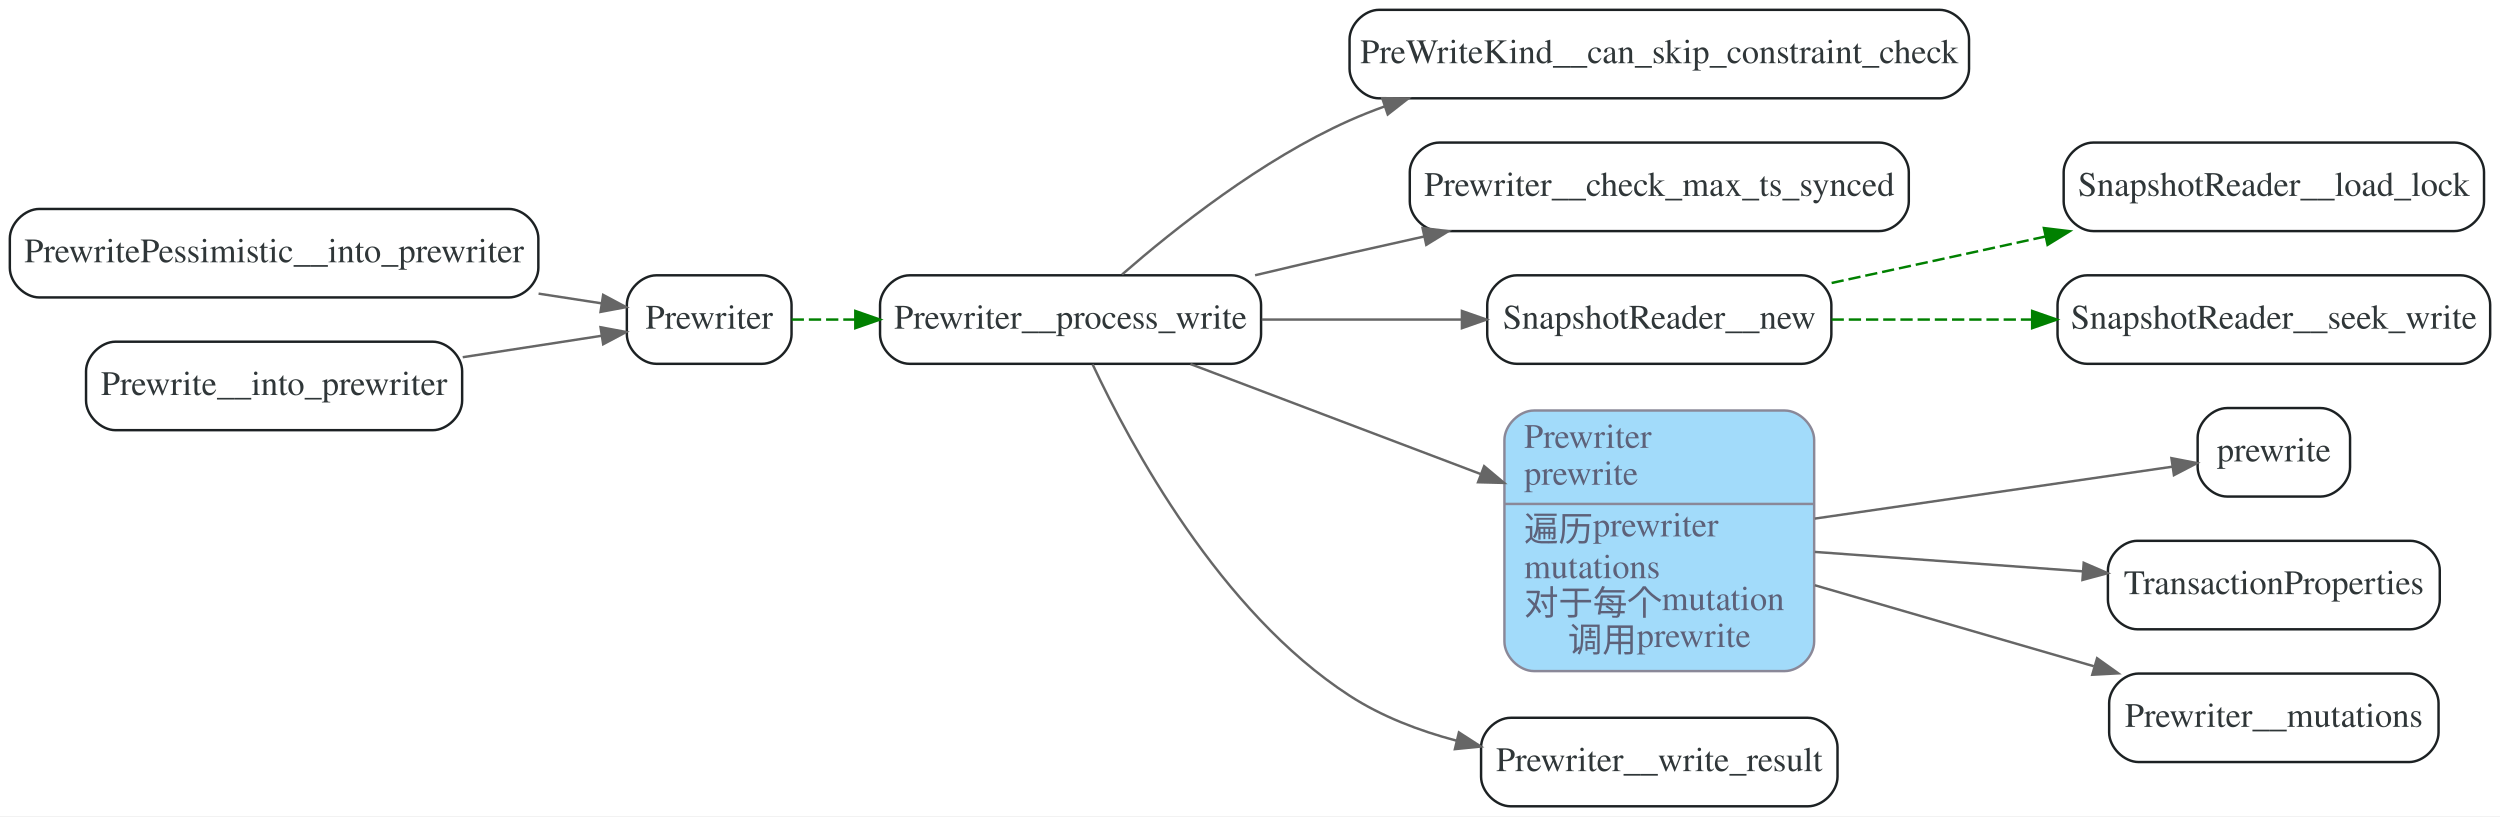
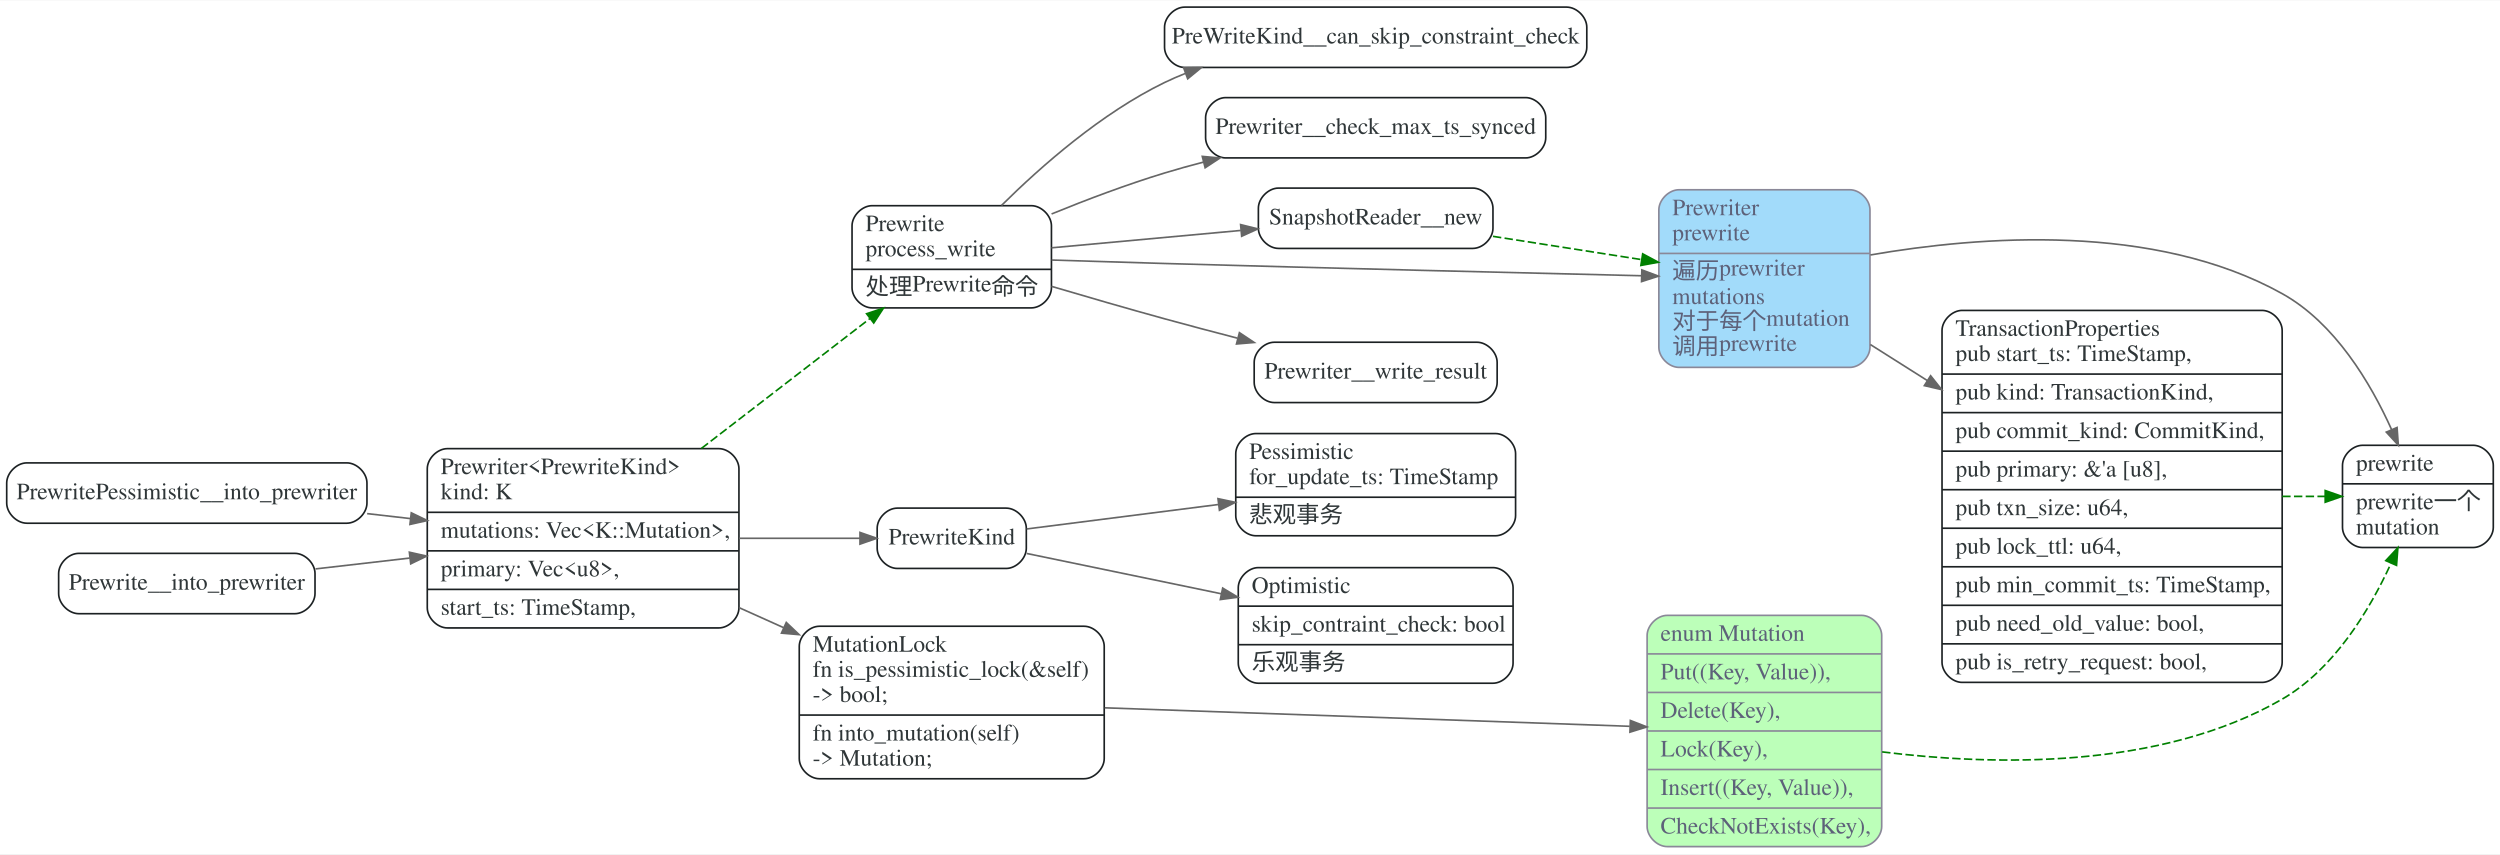
- <svg xmlns="http://www.w3.org/2000/svg" width="1017pt" height="332pt" viewBox="0.00 0.00 1017.00 332.00">
-   <g id="graph0" class="graph" transform="scale(1 1) rotate(0) translate(4 328)">
-     <polygon fill="white" stroke="transparent" points="-4,4 -4,-328 1013,-328 1013,4 -4,4" />
+ <svg xmlns="http://www.w3.org/2000/svg" width="1492pt" height="510pt" viewBox="0.00 0.00 1492.00 509.50">
+   <g id="graph0" class="graph" transform="scale(1 1) rotate(0) translate(4 505.5)">
+     <polygon fill="white" stroke="transparent" points="-4,4 -4,-505.5 1488,-505.5 1488,4 -4,4" />
    <g id="node1" class="node">
-       <path fill="none" stroke="#1c2123" d="M203,-243C203,-243 12,-243 12,-243 6,-243 0,-237 0,-231 0,-231 0,-219 0,-219 0,-213 6,-207 12,-207 12,-207 203,-207 203,-207 209,-207 215,-213 215,-219 215,-219 215,-231 215,-231 215,-237 209,-243 203,-243" />
-       <text text-anchor="middle" x="107.5" y="-221.3" font-family="Times,serif" font-size="14.00" fill="#2f3638">PrewritePessimistic__into_prewriter</text>
+       <path fill="none" stroke="#1c2123" d="M203,-229.5C203,-229.5 12,-229.5 12,-229.5 6,-229.5 0,-223.5 0,-217.5 0,-217.5 0,-205.5 0,-205.5 0,-199.5 6,-193.5 12,-193.5 12,-193.5 203,-193.5 203,-193.5 209,-193.5 215,-199.5 215,-205.5 215,-205.5 215,-217.5 215,-217.5 215,-223.5 209,-229.5 203,-229.5" />
+       <text text-anchor="middle" x="107.5" y="-207.8" font-family="Times,serif" font-size="14.00" fill="#2f3638">PrewritePessimistic__into_prewriter</text>
    </g>
    <g id="node2" class="node">
-       <path fill="none" stroke="#1c2123" d="M306,-216C306,-216 263,-216 263,-216 257,-216 251,-210 251,-204 251,-204 251,-192 251,-192 251,-186 257,-180 263,-180 263,-180 306,-180 306,-180 312,-180 318,-186 318,-192 318,-192 318,-204 318,-204 318,-210 312,-216 306,-216" />
-       <text text-anchor="middle" x="284.5" y="-194.3" font-family="Times,serif" font-size="14.00" fill="#2f3638">Prewriter</text>
+       <path fill="none" stroke="#1c2123" d="M263,-131C263,-131 425,-131 425,-131 431,-131 437,-137 437,-143 437,-143 437,-226 437,-226 437,-232 431,-238 425,-238 425,-238 263,-238 263,-238 257,-238 251,-232 251,-226 251,-226 251,-143 251,-143 251,-137 257,-131 263,-131" />
+       <text text-anchor="start" x="259" y="-222.8" font-family="Times,serif" font-size="14.00" fill="#2f3638">Prewriter&lt;PrewriteKind&gt;</text>
+       <text text-anchor="start" x="259" y="-207.8" font-family="Times,serif" font-size="14.00" fill="#2f3638"> kind: K</text>
+       <polyline fill="none" stroke="#1c2123" points="251,-200 437,-200 " />
+       <text text-anchor="start" x="259" y="-184.8" font-family="Times,serif" font-size="14.00" fill="#2f3638">mutations: Vec&lt;K::Mutation&gt;,</text>
+       <polyline fill="none" stroke="#1c2123" points="251,-177 437,-177 " />
+       <text text-anchor="start" x="259" y="-161.8" font-family="Times,serif" font-size="14.00" fill="#2f3638">primary: Vec&lt;u8&gt;,</text>
+       <polyline fill="none" stroke="#1c2123" points="251,-154 437,-154 " />
+       <text text-anchor="start" x="259" y="-138.8" font-family="Times,serif" font-size="14.00" fill="#2f3638">start_ts: TimeStamp,</text>
    </g>
    <g id="edge1" class="edge">
-       <path fill="none" stroke="#666666" d="M215.09,-208.55C224.02,-207.18 232.67,-205.84 240.65,-204.61" />
-       <polygon fill="#666666" stroke="#666666" points="241.36,-208.04 250.71,-203.06 240.3,-201.12 241.36,-208.04" />
+       <path fill="none" stroke="#666666" d="M215.11,-199.22C223.72,-198.23 232.41,-197.23 240.99,-196.25" />
+       <polygon fill="#666666" stroke="#666666" points="241.46,-199.71 250.99,-195.09 240.66,-192.76 241.46,-199.71" />
    </g>
    <g id="node4" class="node">
-       <path fill="none" stroke="#1c2123" d="M497,-216C497,-216 366,-216 366,-216 360,-216 354,-210 354,-204 354,-204 354,-192 354,-192 354,-186 360,-180 366,-180 366,-180 497,-180 497,-180 503,-180 509,-186 509,-192 509,-192 509,-204 509,-204 509,-210 503,-216 497,-216" />
-       <text text-anchor="middle" x="431.5" y="-194.3" font-family="Times,serif" font-size="14.00" fill="#2f3638">Prewriter__process_write</text>
+       <path fill="none" stroke="#1c2123" d="M516.5,-322C516.5,-322 611.5,-322 611.5,-322 617.5,-322 623.5,-328 623.5,-334 623.5,-334 623.5,-371 623.5,-371 623.5,-377 617.5,-383 611.5,-383 611.5,-383 516.5,-383 516.5,-383 510.5,-383 504.5,-377 504.5,-371 504.5,-371 504.5,-334 504.5,-334 504.5,-328 510.5,-322 516.5,-322" />
+       <text text-anchor="start" x="512.5" y="-367.8" font-family="Times,serif" font-size="14.00" fill="#2f3638">Prewrite</text>
+       <text text-anchor="start" x="512.5" y="-352.8" font-family="Times,serif" font-size="14.00" fill="#2f3638"> process_write</text>
+       <polyline fill="none" stroke="#1c2123" points="504.5,-345 623.5,-345 " />
+       <text text-anchor="start" x="512.5" y="-329.8" font-family="Times,serif" font-size="14.00" fill="#2f3638">处理Prewrite命令</text>
    </g>
    <g id="edge3" class="edge">
-       <path fill="none" stroke="green" stroke-dasharray="5,2" d="M318.04,-198C325.95,-198 334.78,-198 343.93,-198" />
-       <polygon fill="green" stroke="green" points="343.94,-201.5 353.94,-198 343.94,-194.5 343.94,-201.5" />
+       <path fill="none" stroke="green" stroke-dasharray="5,2" d="M414.58,-238.12C447.38,-263.4 485.69,-292.92 515.17,-315.64" />
+       <polygon fill="green" stroke="green" points="513.18,-318.53 523.24,-321.86 517.45,-312.98 513.18,-318.53" />
+     </g>
+     <g id="node5" class="node">
+       <path fill="none" stroke="#1c2123" d="M596.5,-202.5C596.5,-202.5 531.5,-202.5 531.5,-202.5 525.5,-202.5 519.5,-196.5 519.5,-190.5 519.5,-190.5 519.5,-178.5 519.5,-178.5 519.5,-172.5 525.5,-166.5 531.5,-166.5 531.5,-166.5 596.5,-166.5 596.5,-166.5 602.5,-166.5 608.5,-172.5 608.5,-178.5 608.5,-178.5 608.5,-190.5 608.5,-190.5 608.5,-196.5 602.5,-202.5 596.5,-202.5" />
+       <text text-anchor="middle" x="564" y="-180.8" font-family="Times,serif" font-size="14.00" fill="#2f3638">PrewriteKind</text>
+     </g>
+     <g id="edge4" class="edge">
+       <path fill="none" stroke="#666666" d="M437.14,-184.5C461.71,-184.5 487.46,-184.5 509.22,-184.5" />
+       <polygon fill="#666666" stroke="#666666" points="509.24,-188 519.24,-184.5 509.24,-181 509.24,-188" />
+     </g>
+     <g id="node6" class="node">
+       <path fill="none" stroke="#1c2123" d="M485,-41C485,-41 643,-41 643,-41 649,-41 655,-47 655,-53 655,-53 655,-120 655,-120 655,-126 649,-132 643,-132 643,-132 485,-132 485,-132 479,-132 473,-126 473,-120 473,-120 473,-53 473,-53 473,-47 479,-41 485,-41" />
+       <text text-anchor="start" x="481" y="-116.8" font-family="Times,serif" font-size="14.00" fill="#2f3638">MutationLock</text>
+       <text text-anchor="start" x="481" y="-101.8" font-family="Times,serif" font-size="14.00" fill="#2f3638"> fn is_pessimistic_lock(&amp;self)</text>
+       <text text-anchor="start" x="481" y="-86.8" font-family="Times,serif" font-size="14.00" fill="#2f3638"> -&gt; bool;</text>
+       <polyline fill="none" stroke="#1c2123" points="473,-79 655,-79 " />
+       <text text-anchor="start" x="481" y="-63.8" font-family="Times,serif" font-size="14.00" fill="#2f3638">fn into_mutation(self)</text>
+       <text text-anchor="start" x="481" y="-48.8" font-family="Times,serif" font-size="14.00" fill="#2f3638"> -&gt; Mutation;</text>
+     </g>
+     <g id="edge5" class="edge">
+       <path fill="none" stroke="#666666" d="M437.14,-143.08C445.93,-139.13 454.88,-135.1 463.74,-131.12" />
+       <polygon fill="#666666" stroke="#666666" points="465.25,-134.28 472.93,-126.99 462.38,-127.9 465.25,-134.28" />
    </g>
    <g id="node3" class="node">
-       <path fill="none" stroke="#1c2123" d="M172,-189C172,-189 43,-189 43,-189 37,-189 31,-183 31,-177 31,-177 31,-165 31,-165 31,-159 37,-153 43,-153 43,-153 172,-153 172,-153 178,-153 184,-159 184,-165 184,-165 184,-177 184,-177 184,-183 178,-189 172,-189" />
-       <text text-anchor="middle" x="107.5" y="-167.3" font-family="Times,serif" font-size="14.00" fill="#2f3638">Prewrite__into_prewriter</text>
+       <path fill="none" stroke="#1c2123" d="M172,-175.5C172,-175.5 43,-175.5 43,-175.5 37,-175.5 31,-169.5 31,-163.5 31,-163.5 31,-151.5 31,-151.5 31,-145.5 37,-139.5 43,-139.5 43,-139.5 172,-139.5 172,-139.5 178,-139.5 184,-145.5 184,-151.5 184,-151.5 184,-163.5 184,-163.5 184,-169.5 178,-175.5 172,-175.5" />
+       <text text-anchor="middle" x="107.5" y="-153.8" font-family="Times,serif" font-size="14.00" fill="#2f3638">Prewrite__into_prewriter</text>
    </g>
    <g id="edge2" class="edge">
-       <path fill="none" stroke="#666666" d="M184.24,-182.69C203.52,-185.66 223.57,-188.75 240.56,-191.38" />
-       <polygon fill="#666666" stroke="#666666" points="240.3,-194.88 250.72,-192.94 241.37,-187.96 240.3,-194.88" />
+       <path fill="none" stroke="#666666" d="M184.31,-166.23C202.23,-168.29 221.64,-170.53 240.52,-172.7" />
+       <polygon fill="#666666" stroke="#666666" points="240.31,-176.2 250.64,-173.87 241.11,-169.25 240.31,-176.2" />
    </g>
-     <g id="node5" class="node">
-       <path fill="none" stroke="#1c2123" d="M785,-324C785,-324 557,-324 557,-324 551,-324 545,-318 545,-312 545,-312 545,-300 545,-300 545,-294 551,-288 557,-288 557,-288 785,-288 785,-288 791,-288 797,-294 797,-300 797,-300 797,-312 797,-312 797,-318 791,-324 785,-324" />
-       <text text-anchor="middle" x="671" y="-302.3" font-family="Times,serif" font-size="14.00" fill="#2f3638">PreWriteKind__can_skip_constraint_check</text>
+     <g id="node11" class="node">
+       <path fill="none" stroke="#1c2123" d="M931,-501.5C931,-501.5 703,-501.5 703,-501.5 697,-501.5 691,-495.5 691,-489.5 691,-489.5 691,-477.5 691,-477.5 691,-471.5 697,-465.5 703,-465.5 703,-465.5 931,-465.5 931,-465.5 937,-465.5 943,-471.5 943,-477.5 943,-477.5 943,-489.5 943,-489.5 943,-495.5 937,-501.5 931,-501.5" />
+       <text text-anchor="middle" x="817" y="-479.8" font-family="Times,serif" font-size="14.00" fill="#2f3638">PreWriteKind__can_skip_constraint_check</text>
    </g>
-     <g id="edge4" class="edge">
-       <path fill="none" stroke="#666666" d="M452.46,-216.34C473.79,-234.93 509.37,-263.16 545,-279 549.64,-281.06 554.44,-282.97 559.35,-284.74" />
-       <polygon fill="#666666" stroke="#666666" points="558.29,-288.07 568.89,-287.96 560.53,-281.44 558.29,-288.07" />
+     <g id="edge10" class="edge">
+       <path fill="none" stroke="#666666" d="M593.67,-383.12C617.5,-406.72 653.48,-438.31 691,-456.5 695.04,-458.46 699.23,-460.28 703.51,-461.97" />
+       <polygon fill="#666666" stroke="#666666" points="702.41,-465.29 713,-465.45 704.82,-458.72 702.41,-465.29" />
    </g>
-     <g id="node6" class="node">
-       <path fill="none" stroke="#1c2123" d="M760.5,-270C760.5,-270 581.5,-270 581.5,-270 575.5,-270 569.5,-264 569.5,-258 569.5,-258 569.5,-246 569.5,-246 569.5,-240 575.5,-234 581.5,-234 581.5,-234 760.5,-234 760.5,-234 766.5,-234 772.5,-240 772.5,-246 772.5,-246 772.5,-258 772.5,-258 772.5,-264 766.5,-270 760.5,-270" />
-       <text text-anchor="middle" x="671" y="-248.3" font-family="Times,serif" font-size="14.00" fill="#2f3638">Prewriter__check_max_ts_synced</text>
+     <g id="node12" class="node">
+       <path fill="none" stroke="#1c2123" d="M906.5,-447.5C906.5,-447.5 727.5,-447.5 727.5,-447.5 721.5,-447.5 715.5,-441.5 715.5,-435.5 715.5,-435.5 715.5,-423.5 715.5,-423.5 715.5,-417.5 721.5,-411.5 727.5,-411.5 727.5,-411.5 906.5,-411.5 906.5,-411.5 912.5,-411.5 918.5,-417.5 918.5,-423.5 918.5,-423.5 918.5,-435.5 918.5,-435.5 918.5,-441.5 912.5,-447.5 906.5,-447.5" />
+       <text text-anchor="middle" x="817" y="-425.8" font-family="Times,serif" font-size="14.00" fill="#2f3638">Prewriter__check_max_ts_synced</text>
    </g>
-     <g id="edge5" class="edge">
-       <path fill="none" stroke="#666666" d="M506.57,-216.03C519.38,-219.08 532.56,-222.17 545,-225 554.84,-227.24 565.13,-229.54 575.4,-231.81" />
-       <polygon fill="#666666" stroke="#666666" points="574.7,-235.24 585.22,-233.96 576.2,-228.4 574.7,-235.24" />
+     <g id="edge11" class="edge">
+       <path fill="none" stroke="#666666" d="M623.58,-378.07C644.57,-386.62 668.6,-395.69 691,-402.5 698.55,-404.8 706.41,-406.98 714.36,-409.03" />
+       <polygon fill="#666666" stroke="#666666" points="713.52,-412.42 724.07,-411.46 715.23,-405.63 713.52,-412.42" />
+     </g>
+     <g id="node13" class="node">
+       <path fill="none" stroke="#1c2123" d="M875,-393.5C875,-393.5 759,-393.5 759,-393.5 753,-393.5 747,-387.5 747,-381.5 747,-381.5 747,-369.5 747,-369.5 747,-363.5 753,-357.5 759,-357.5 759,-357.5 875,-357.5 875,-357.5 881,-357.5 887,-363.5 887,-369.5 887,-369.5 887,-381.5 887,-381.5 887,-387.5 881,-393.5 875,-393.5" />
+       <text text-anchor="middle" x="817" y="-371.8" font-family="Times,serif" font-size="14.00" fill="#2f3638">SnapshotReader__new</text>
+     </g>
+     <g id="edge12" class="edge">
+       <path fill="none" stroke="#666666" d="M623.53,-357.86C657.16,-360.95 699.87,-364.86 736.51,-368.22" />
+       <polygon fill="#666666" stroke="#666666" points="736.39,-371.72 746.67,-369.15 737.03,-364.75 736.39,-371.72" />
+     </g>
+     <g id="node14" class="node">
+       <path fill="#a2dbfa" stroke="#8a8898" d="M998,-286.5C998,-286.5 1100,-286.5 1100,-286.5 1106,-286.5 1112,-292.5 1112,-298.5 1112,-298.5 1112,-380.5 1112,-380.5 1112,-386.5 1106,-392.5 1100,-392.5 1100,-392.5 998,-392.5 998,-392.5 992,-392.5 986,-386.5 986,-380.5 986,-380.5 986,-298.5 986,-298.5 986,-292.5 992,-286.5 998,-286.5" />
+       <text text-anchor="start" x="994" y="-377.3" font-family="Times,serif" font-size="14.00" fill="#5d6179">Prewriter</text>
+       <text text-anchor="start" x="994" y="-362.3" font-family="Times,serif" font-size="14.00" fill="#5d6179"> prewrite</text>
+       <polyline fill="none" stroke="#8a8898" points="986,-354.5 1112,-354.5 " />
+       <text text-anchor="start" x="994" y="-339.3" font-family="Times,serif" font-size="14.00" fill="#5d6179">遍历prewriter </text>
+       <text text-anchor="start" x="994" y="-324.3" font-family="Times,serif" font-size="14.00" fill="#5d6179"> mutations</text>
+       <text text-anchor="start" x="994" y="-309.3" font-family="Times,serif" font-size="14.00" fill="#5d6179"> 对于每个mutation</text>
+       <text text-anchor="start" x="994" y="-294.3" font-family="Times,serif" font-size="14.00" fill="#5d6179"> 调用prewrite</text>
+     </g>
+     <g id="edge13" class="edge">
+       <path fill="none" stroke="#666666" d="M623.65,-350.56C644.87,-349.88 669.01,-349.13 691,-348.5 789.5,-345.7 903.29,-342.9 975.43,-341.19" />
+       <polygon fill="#666666" stroke="#666666" points="975.85,-344.68 985.76,-340.95 975.68,-337.68 975.85,-344.68" />
+     </g>
+     <g id="node15" class="node">
+       <path fill="none" stroke="#1c2123" d="M877.5,-301.5C877.5,-301.5 756.5,-301.5 756.5,-301.5 750.5,-301.5 744.5,-295.5 744.5,-289.5 744.5,-289.5 744.5,-277.5 744.5,-277.5 744.5,-271.5 750.5,-265.5 756.5,-265.5 756.5,-265.5 877.5,-265.5 877.5,-265.5 883.5,-265.5 889.5,-271.5 889.5,-277.5 889.5,-277.5 889.5,-289.5 889.5,-289.5 889.5,-295.5 883.5,-301.5 877.5,-301.5" />
+       <text text-anchor="middle" x="817" y="-279.8" font-family="Times,serif" font-size="14.00" fill="#2f3638">Prewriter__write_result</text>
+     </g>
+     <g id="edge14" class="edge">
+       <path fill="none" stroke="#666666" d="M623.53,-334.85C644.74,-328.58 668.91,-321.57 691,-315.5 705.04,-311.64 720.01,-307.68 734.53,-303.92" />
+       <polygon fill="#666666" stroke="#666666" points="735.69,-307.23 744.5,-301.35 733.94,-300.46 735.69,-307.23" />
+     </g>
+     <g id="node8" class="node">
+       <path fill="none" stroke="#1c2123" d="M745.5,-186C745.5,-186 888.5,-186 888.5,-186 894.5,-186 900.5,-192 900.5,-198 900.5,-198 900.5,-235 900.5,-235 900.5,-241 894.5,-247 888.5,-247 888.5,-247 745.5,-247 745.5,-247 739.5,-247 733.5,-241 733.5,-235 733.5,-235 733.5,-198 733.5,-198 733.5,-192 739.5,-186 745.5,-186" />
+       <text text-anchor="start" x="741.5" y="-231.8" font-family="Times,serif" font-size="14.00" fill="#2f3638">Pessimistic</text>
+       <text text-anchor="start" x="741.5" y="-216.8" font-family="Times,serif" font-size="14.00" fill="#2f3638"> for_update_ts: TimeStamp</text>
+       <polyline fill="none" stroke="#1c2123" points="733.5,-209 900.5,-209 " />
+       <text text-anchor="start" x="741.5" y="-193.8" font-family="Times,serif" font-size="14.00" fill="#2f3638">悲观事务</text>
+     </g>
+     <g id="edge7" class="edge">
+       <path fill="none" stroke="#666666" d="M608.72,-190.07C640.18,-194.08 683.78,-199.64 722.89,-204.63" />
+       <polygon fill="#666666" stroke="#666666" points="722.89,-208.16 733.25,-205.95 723.77,-201.21 722.89,-208.16" />
+     </g>
+     <g id="node9" class="node">
+       <path fill="none" stroke="#1c2123" d="M747,-98C747,-98 887,-98 887,-98 893,-98 899,-104 899,-110 899,-110 899,-155 899,-155 899,-161 893,-167 887,-167 887,-167 747,-167 747,-167 741,-167 735,-161 735,-155 735,-155 735,-110 735,-110 735,-104 741,-98 747,-98" />
+       <text text-anchor="start" x="743" y="-151.8" font-family="Times,serif" font-size="14.00" fill="#2f3638">Optimistic</text>
+       <polyline fill="none" stroke="#1c2123" points="735,-144 899,-144 " />
+       <text text-anchor="start" x="743" y="-128.8" font-family="Times,serif" font-size="14.00" fill="#2f3638">skip_contraint_check: bool</text>
+       <polyline fill="none" stroke="#1c2123" points="735,-121 899,-121 " />
+       <text text-anchor="start" x="743" y="-105.8" font-family="Times,serif" font-size="14.00" fill="#2f3638">乐观事务</text>
+     </g>
+     <g id="edge8" class="edge">
+       <path fill="none" stroke="#666666" d="M608.72,-175.44C640.7,-168.82 685.24,-159.59 724.83,-151.39" />
+       <polygon fill="#666666" stroke="#666666" points="725.7,-154.78 734.78,-149.33 724.28,-147.93 725.7,-154.78" />
    </g>
    <g id="node7" class="node">
-       <path fill="none" stroke="#1c2123" d="M729,-216C729,-216 613,-216 613,-216 607,-216 601,-210 601,-204 601,-204 601,-192 601,-192 601,-186 607,-180 613,-180 613,-180 729,-180 729,-180 735,-180 741,-186 741,-192 741,-192 741,-204 741,-204 741,-210 735,-216 729,-216" />
-       <text text-anchor="middle" x="671" y="-194.3" font-family="Times,serif" font-size="14.00" fill="#2f3638">SnapshotReader__new</text>
+       <path fill="#bcffb9" stroke="#8a8898" d="M991,-0.5C991,-0.5 1107,-0.5 1107,-0.5 1113,-0.5 1119,-6.5 1119,-12.5 1119,-12.5 1119,-126.5 1119,-126.5 1119,-132.5 1113,-138.5 1107,-138.5 1107,-138.5 991,-138.5 991,-138.5 985,-138.5 979,-132.5 979,-126.5 979,-126.5 979,-12.5 979,-12.5 979,-6.5 985,-0.5 991,-0.5" />
+       <text text-anchor="start" x="987" y="-123.3" font-family="Times,serif" font-size="14.00" fill="#5d6179">enum Mutation</text>
+       <polyline fill="none" stroke="#8a8898" points="979,-115.5 1119,-115.5 " />
+       <text text-anchor="start" x="987" y="-100.3" font-family="Times,serif" font-size="14.00" fill="#5d6179">Put((Key, Value)),</text>
+       <polyline fill="none" stroke="#8a8898" points="979,-92.5 1119,-92.5 " />
+       <text text-anchor="start" x="987" y="-77.3" font-family="Times,serif" font-size="14.00" fill="#5d6179">Delete(Key),</text>
+       <polyline fill="none" stroke="#8a8898" points="979,-69.5 1119,-69.5 " />
+       <text text-anchor="start" x="987" y="-54.3" font-family="Times,serif" font-size="14.00" fill="#5d6179">Lock(Key),</text>
+       <polyline fill="none" stroke="#8a8898" points="979,-46.5 1119,-46.5 " />
+       <text text-anchor="start" x="987" y="-31.3" font-family="Times,serif" font-size="14.00" fill="#5d6179">Insert((Key, Value)),</text>
+       <polyline fill="none" stroke="#8a8898" points="979,-23.5 1119,-23.5 " />
+       <text text-anchor="start" x="987" y="-8.3" font-family="Times,serif" font-size="14.00" fill="#5d6179">CheckNotExists(Key),</text>
    </g>
    <g id="edge6" class="edge">
-       <path fill="none" stroke="#666666" d="M509.28,-198C535.24,-198 564.28,-198 590.45,-198" />
-       <polygon fill="#666666" stroke="#666666" points="590.71,-201.5 600.71,-198 590.71,-194.5 590.71,-201.5" />
-     </g>
-     <g id="node8" class="node">
-       <path fill="#a2dbfa" stroke="#8a8898" d="M620,-55C620,-55 722,-55 722,-55 728,-55 734,-61 734,-67 734,-67 734,-149 734,-149 734,-155 728,-161 722,-161 722,-161 620,-161 620,-161 614,-161 608,-155 608,-149 608,-149 608,-67 608,-67 608,-61 614,-55 620,-55" />
-       <text text-anchor="start" x="616" y="-145.8" font-family="Times,serif" font-size="14.00" fill="#5d6179">Prewriter</text>
-       <text text-anchor="start" x="616" y="-130.8" font-family="Times,serif" font-size="14.00" fill="#5d6179"> prewrite</text>
-       <polyline fill="none" stroke="#8a8898" points="608,-123 734,-123 " />
-       <text text-anchor="start" x="616" y="-107.8" font-family="Times,serif" font-size="14.00" fill="#5d6179">遍历prewriter </text>
-       <text text-anchor="start" x="616" y="-92.8" font-family="Times,serif" font-size="14.00" fill="#5d6179"> mutations</text>
-       <text text-anchor="start" x="616" y="-77.8" font-family="Times,serif" font-size="14.00" fill="#5d6179"> 对于每个mutation</text>
-       <text text-anchor="middle" x="671" y="-62.8" font-family="Times,serif" font-size="14.00" fill="#5d6179"> 调用prewrite</text>
-     </g>
-     <g id="edge7" class="edge">
-       <path fill="none" stroke="#666666" d="M480.28,-179.9C514.12,-167.07 560.1,-149.64 598.33,-135.16" />
-       <polygon fill="#666666" stroke="#666666" points="599.75,-138.36 607.87,-131.55 597.27,-131.82 599.75,-138.36" />
-     </g>
-     <g id="node9" class="node">
-       <path fill="none" stroke="#1c2123" d="M731.5,-36C731.5,-36 610.5,-36 610.5,-36 604.5,-36 598.5,-30 598.5,-24 598.5,-24 598.5,-12 598.5,-12 598.5,-6 604.5,0 610.5,0 610.5,0 731.5,0 731.5,0 737.5,0 743.5,-6 743.5,-12 743.5,-12 743.5,-24 743.5,-24 743.5,-30 737.5,-36 731.5,-36" />
-       <text text-anchor="middle" x="671" y="-14.3" font-family="Times,serif" font-size="14.00" fill="#2f3638">Prewriter__write_result</text>
-     </g>
-     <g id="edge8" class="edge">
-       <path fill="none" stroke="#666666" d="M440.47,-179.78C455.73,-147.2 492.28,-79.14 545,-45 557.99,-36.58 573.18,-30.75 588.41,-26.72" />
-       <polygon fill="#666666" stroke="#666666" points="589.49,-30.05 598.39,-24.31 587.85,-23.25 589.49,-30.05" />
-     </g>
-     <g id="node13" class="node">
-       <path fill="none" stroke="#1c2123" d="M994.5,-270C994.5,-270 847.5,-270 847.5,-270 841.5,-270 835.5,-264 835.5,-258 835.5,-258 835.5,-246 835.5,-246 835.5,-240 841.5,-234 847.5,-234 847.5,-234 994.5,-234 994.5,-234 1000.5,-234 1006.5,-240 1006.5,-246 1006.5,-246 1006.5,-258 1006.5,-258 1006.5,-264 1000.5,-270 994.5,-270" />
-       <text text-anchor="middle" x="921" y="-248.3" font-family="Times,serif" font-size="14.00" fill="#2f3638">SnapshotReader__load_lock</text>
-     </g>
-     <g id="edge12" class="edge">
-       <path fill="none" stroke="green" stroke-dasharray="5,2" d="M741.11,-212.88C759.29,-216.81 778.89,-221.06 797,-225 807.04,-227.19 817.53,-229.48 827.98,-231.77" />
-       <polygon fill="green" stroke="green" points="827.45,-235.23 837.97,-233.95 828.95,-228.39 827.45,-235.23" />
-     </g>
-     <g id="node14" class="node">
-       <path fill="none" stroke="#1c2123" d="M997,-216C997,-216 845,-216 845,-216 839,-216 833,-210 833,-204 833,-204 833,-192 833,-192 833,-186 839,-180 845,-180 845,-180 997,-180 997,-180 1003,-180 1009,-186 1009,-192 1009,-192 1009,-204 1009,-204 1009,-210 1003,-216 997,-216" />
-       <text text-anchor="middle" x="921" y="-194.3" font-family="Times,serif" font-size="14.00" fill="#2f3638">SnapshotReader__seek_write</text>
-     </g>
-     <g id="edge13" class="edge">
-       <path fill="none" stroke="green" stroke-dasharray="5,2" d="M741.08,-198C766.25,-198 795.19,-198 822.36,-198" />
-       <polygon fill="green" stroke="green" points="822.68,-201.5 832.68,-198 822.68,-194.5 822.68,-201.5" />
+       <path fill="none" stroke="#666666" d="M655.28,-83.32C745.41,-80.15 882.55,-75.32 968.63,-72.29" />
+       <polygon fill="#666666" stroke="#666666" points="969,-75.78 978.87,-71.93 968.75,-68.79 969,-75.78" />
    </g>
    <g id="node10" class="node">
-       <path fill="none" stroke="#1c2123" d="M940,-162C940,-162 902,-162 902,-162 896,-162 890,-156 890,-150 890,-150 890,-138 890,-138 890,-132 896,-126 902,-126 902,-126 940,-126 940,-126 946,-126 952,-132 952,-138 952,-138 952,-150 952,-150 952,-156 946,-162 940,-162" />
-       <text text-anchor="middle" x="921" y="-140.3" font-family="Times,serif" font-size="14.00" fill="#2f3638">prewrite</text>
+       <path fill="none" stroke="#1c2123" d="M1406,-179C1406,-179 1472,-179 1472,-179 1478,-179 1484,-185 1484,-191 1484,-191 1484,-228 1484,-228 1484,-234 1478,-240 1472,-240 1472,-240 1406,-240 1406,-240 1400,-240 1394,-234 1394,-228 1394,-228 1394,-191 1394,-191 1394,-185 1400,-179 1406,-179" />
+       <text text-anchor="start" x="1402" y="-224.8" font-family="Times,serif" font-size="14.00" fill="#2f3638">prewrite</text>
+       <polyline fill="none" stroke="#1c2123" points="1394,-217 1484,-217 " />
+       <text text-anchor="start" x="1402" y="-201.8" font-family="Times,serif" font-size="14.00" fill="#2f3638">prewrite一个</text>
+       <text text-anchor="start" x="1402" y="-186.8" font-family="Times,serif" font-size="14.00" fill="#2f3638"> mutation</text>
    </g>
    <g id="edge9" class="edge">
-       <path fill="none" stroke="#666666" d="M734.26,-117.04C779.83,-123.65 840.34,-132.44 879.72,-138.15" />
-       <polygon fill="#666666" stroke="#666666" points="879.34,-141.63 889.74,-139.61 880.35,-134.71 879.34,-141.63" />
+       <path fill="none" stroke="green" stroke-dasharray="5,2" d="M1119.26,-57.02C1185.2,-48.81 1284.95,-46.27 1358,-88.5 1388.91,-106.37 1410.12,-141.56 1422.9,-169.41" />
+       <polygon fill="green" stroke="green" points="1419.84,-171.16 1427.06,-178.91 1426.25,-168.34 1419.84,-171.16" />
    </g>
-     <g id="node11" class="node">
-       <path fill="none" stroke="#1c2123" d="M976.5,-108C976.5,-108 865.5,-108 865.5,-108 859.5,-108 853.5,-102 853.5,-96 853.5,-96 853.5,-84 853.5,-84 853.5,-78 859.5,-72 865.5,-72 865.5,-72 976.5,-72 976.5,-72 982.5,-72 988.5,-78 988.5,-84 988.5,-84 988.5,-96 988.5,-96 988.5,-102 982.5,-108 976.5,-108" />
-       <text text-anchor="middle" x="921" y="-86.3" font-family="Times,serif" font-size="14.00" fill="#2f3638">TransactionProperties</text>
+     <g id="edge18" class="edge">
+       <path fill="none" stroke="green" stroke-dasharray="5,2" d="M887.01,-364.7C914.94,-360.33 947.2,-355.28 975.48,-350.85" />
+       <polygon fill="green" stroke="green" points="976.36,-354.26 985.7,-349.25 975.28,-347.34 976.36,-354.26" />
    </g>
-     <g id="edge10" class="edge">
-       <path fill="none" stroke="#666666" d="M734.26,-103.48C767.3,-101.08 808.19,-98.12 843.19,-95.58" />
-       <polygon fill="#666666" stroke="#666666" points="843.65,-99.05 853.37,-94.84 843.14,-92.07 843.65,-99.05" />
+     <g id="edge15" class="edge">
+       <path fill="none" stroke="#666666" d="M1112.25,-353.59C1177.78,-364.96 1281.81,-372.91 1358,-330.5 1389.43,-313 1410.7,-277.36 1423.35,-249.26" />
+       <polygon fill="#666666" stroke="#666666" points="1426.57,-250.63 1427.32,-240.06 1420.14,-247.86 1426.57,-250.63" />
    </g>
-     <g id="node12" class="node">
-       <path fill="none" stroke="#1c2123" d="M976,-54C976,-54 866,-54 866,-54 860,-54 854,-48 854,-42 854,-42 854,-30 854,-30 854,-24 860,-18 866,-18 866,-18 976,-18 976,-18 982,-18 988,-24 988,-30 988,-30 988,-42 988,-42 988,-48 982,-54 976,-54" />
-       <text text-anchor="middle" x="921" y="-32.3" font-family="Times,serif" font-size="14.00" fill="#2f3638">Prewriter__mutations</text>
+     <g id="node16" class="node">
+       <path fill="none" stroke="#1c2123" d="M1167,-98.5C1167,-98.5 1346,-98.5 1346,-98.5 1352,-98.5 1358,-104.5 1358,-110.5 1358,-110.5 1358,-308.5 1358,-308.5 1358,-314.5 1352,-320.5 1346,-320.5 1346,-320.5 1167,-320.5 1167,-320.5 1161,-320.5 1155,-314.5 1155,-308.5 1155,-308.5 1155,-110.5 1155,-110.5 1155,-104.5 1161,-98.5 1167,-98.5" />
+       <text text-anchor="start" x="1163" y="-305.3" font-family="Times,serif" font-size="14.00" fill="#2f3638">TransactionProperties</text>
+       <text text-anchor="start" x="1163" y="-290.3" font-family="Times,serif" font-size="14.00" fill="#2f3638"> pub start_ts: TimeStamp,</text>
+       <polyline fill="none" stroke="#1c2123" points="1155,-282.5 1358,-282.5 " />
+       <text text-anchor="start" x="1163" y="-267.3" font-family="Times,serif" font-size="14.00" fill="#2f3638">pub kind: TransactionKind,</text>
+       <polyline fill="none" stroke="#1c2123" points="1155,-259.5 1358,-259.5 " />
+       <text text-anchor="start" x="1163" y="-244.3" font-family="Times,serif" font-size="14.00" fill="#2f3638">pub commit_kind: CommitKind,</text>
+       <polyline fill="none" stroke="#1c2123" points="1155,-236.5 1358,-236.5 " />
+       <text text-anchor="start" x="1163" y="-221.3" font-family="Times,serif" font-size="14.00" fill="#2f3638">pub primary: &amp;'a [u8],</text>
+       <polyline fill="none" stroke="#1c2123" points="1155,-213.5 1358,-213.5 " />
+       <text text-anchor="start" x="1163" y="-198.3" font-family="Times,serif" font-size="14.00" fill="#2f3638">pub txn_size: u64,</text>
+       <polyline fill="none" stroke="#1c2123" points="1155,-190.5 1358,-190.5 " />
+       <text text-anchor="start" x="1163" y="-175.3" font-family="Times,serif" font-size="14.00" fill="#2f3638">pub lock_ttl: u64,</text>
+       <polyline fill="none" stroke="#1c2123" points="1155,-167.5 1358,-167.5 " />
+       <text text-anchor="start" x="1163" y="-152.3" font-family="Times,serif" font-size="14.00" fill="#2f3638">pub min_commit_ts: TimeStamp,</text>
+       <polyline fill="none" stroke="#1c2123" points="1155,-144.5 1358,-144.5 " />
+       <text text-anchor="start" x="1163" y="-129.3" font-family="Times,serif" font-size="14.00" fill="#2f3638">pub need_old_value: bool,</text>
+       <polyline fill="none" stroke="#1c2123" points="1155,-121.5 1358,-121.5 " />
+       <text text-anchor="start" x="1163" y="-106.3" font-family="Times,serif" font-size="14.00" fill="#2f3638">pub is_retry_request: bool,</text>
    </g>
-     <g id="edge11" class="edge">
-       <path fill="none" stroke="#666666" d="M734.26,-89.92C768.75,-79.91 811.8,-67.41 847.77,-56.97" />
-       <polygon fill="#666666" stroke="#666666" points="849.09,-60.23 857.71,-54.08 847.13,-53.51 849.09,-60.23" />
+     <g id="edge16" class="edge">
+       <path fill="none" stroke="#666666" d="M1112.21,-300.14C1123.05,-293.29 1134.6,-285.98 1146.27,-278.6" />
+       <polygon fill="#666666" stroke="#666666" points="1148.19,-281.52 1154.77,-273.22 1144.45,-275.61 1148.19,-281.52" />
+     </g>
+     <g id="edge17" class="edge">
+       <path fill="none" stroke="green" stroke-dasharray="5,2" d="M1358.04,-209.5C1366.81,-209.5 1375.44,-209.5 1383.61,-209.5" />
+       <polygon fill="green" stroke="green" points="1383.68,-213 1393.68,-209.5 1383.68,-206 1383.68,-213" />
    </g>
  </g>
</svg>
